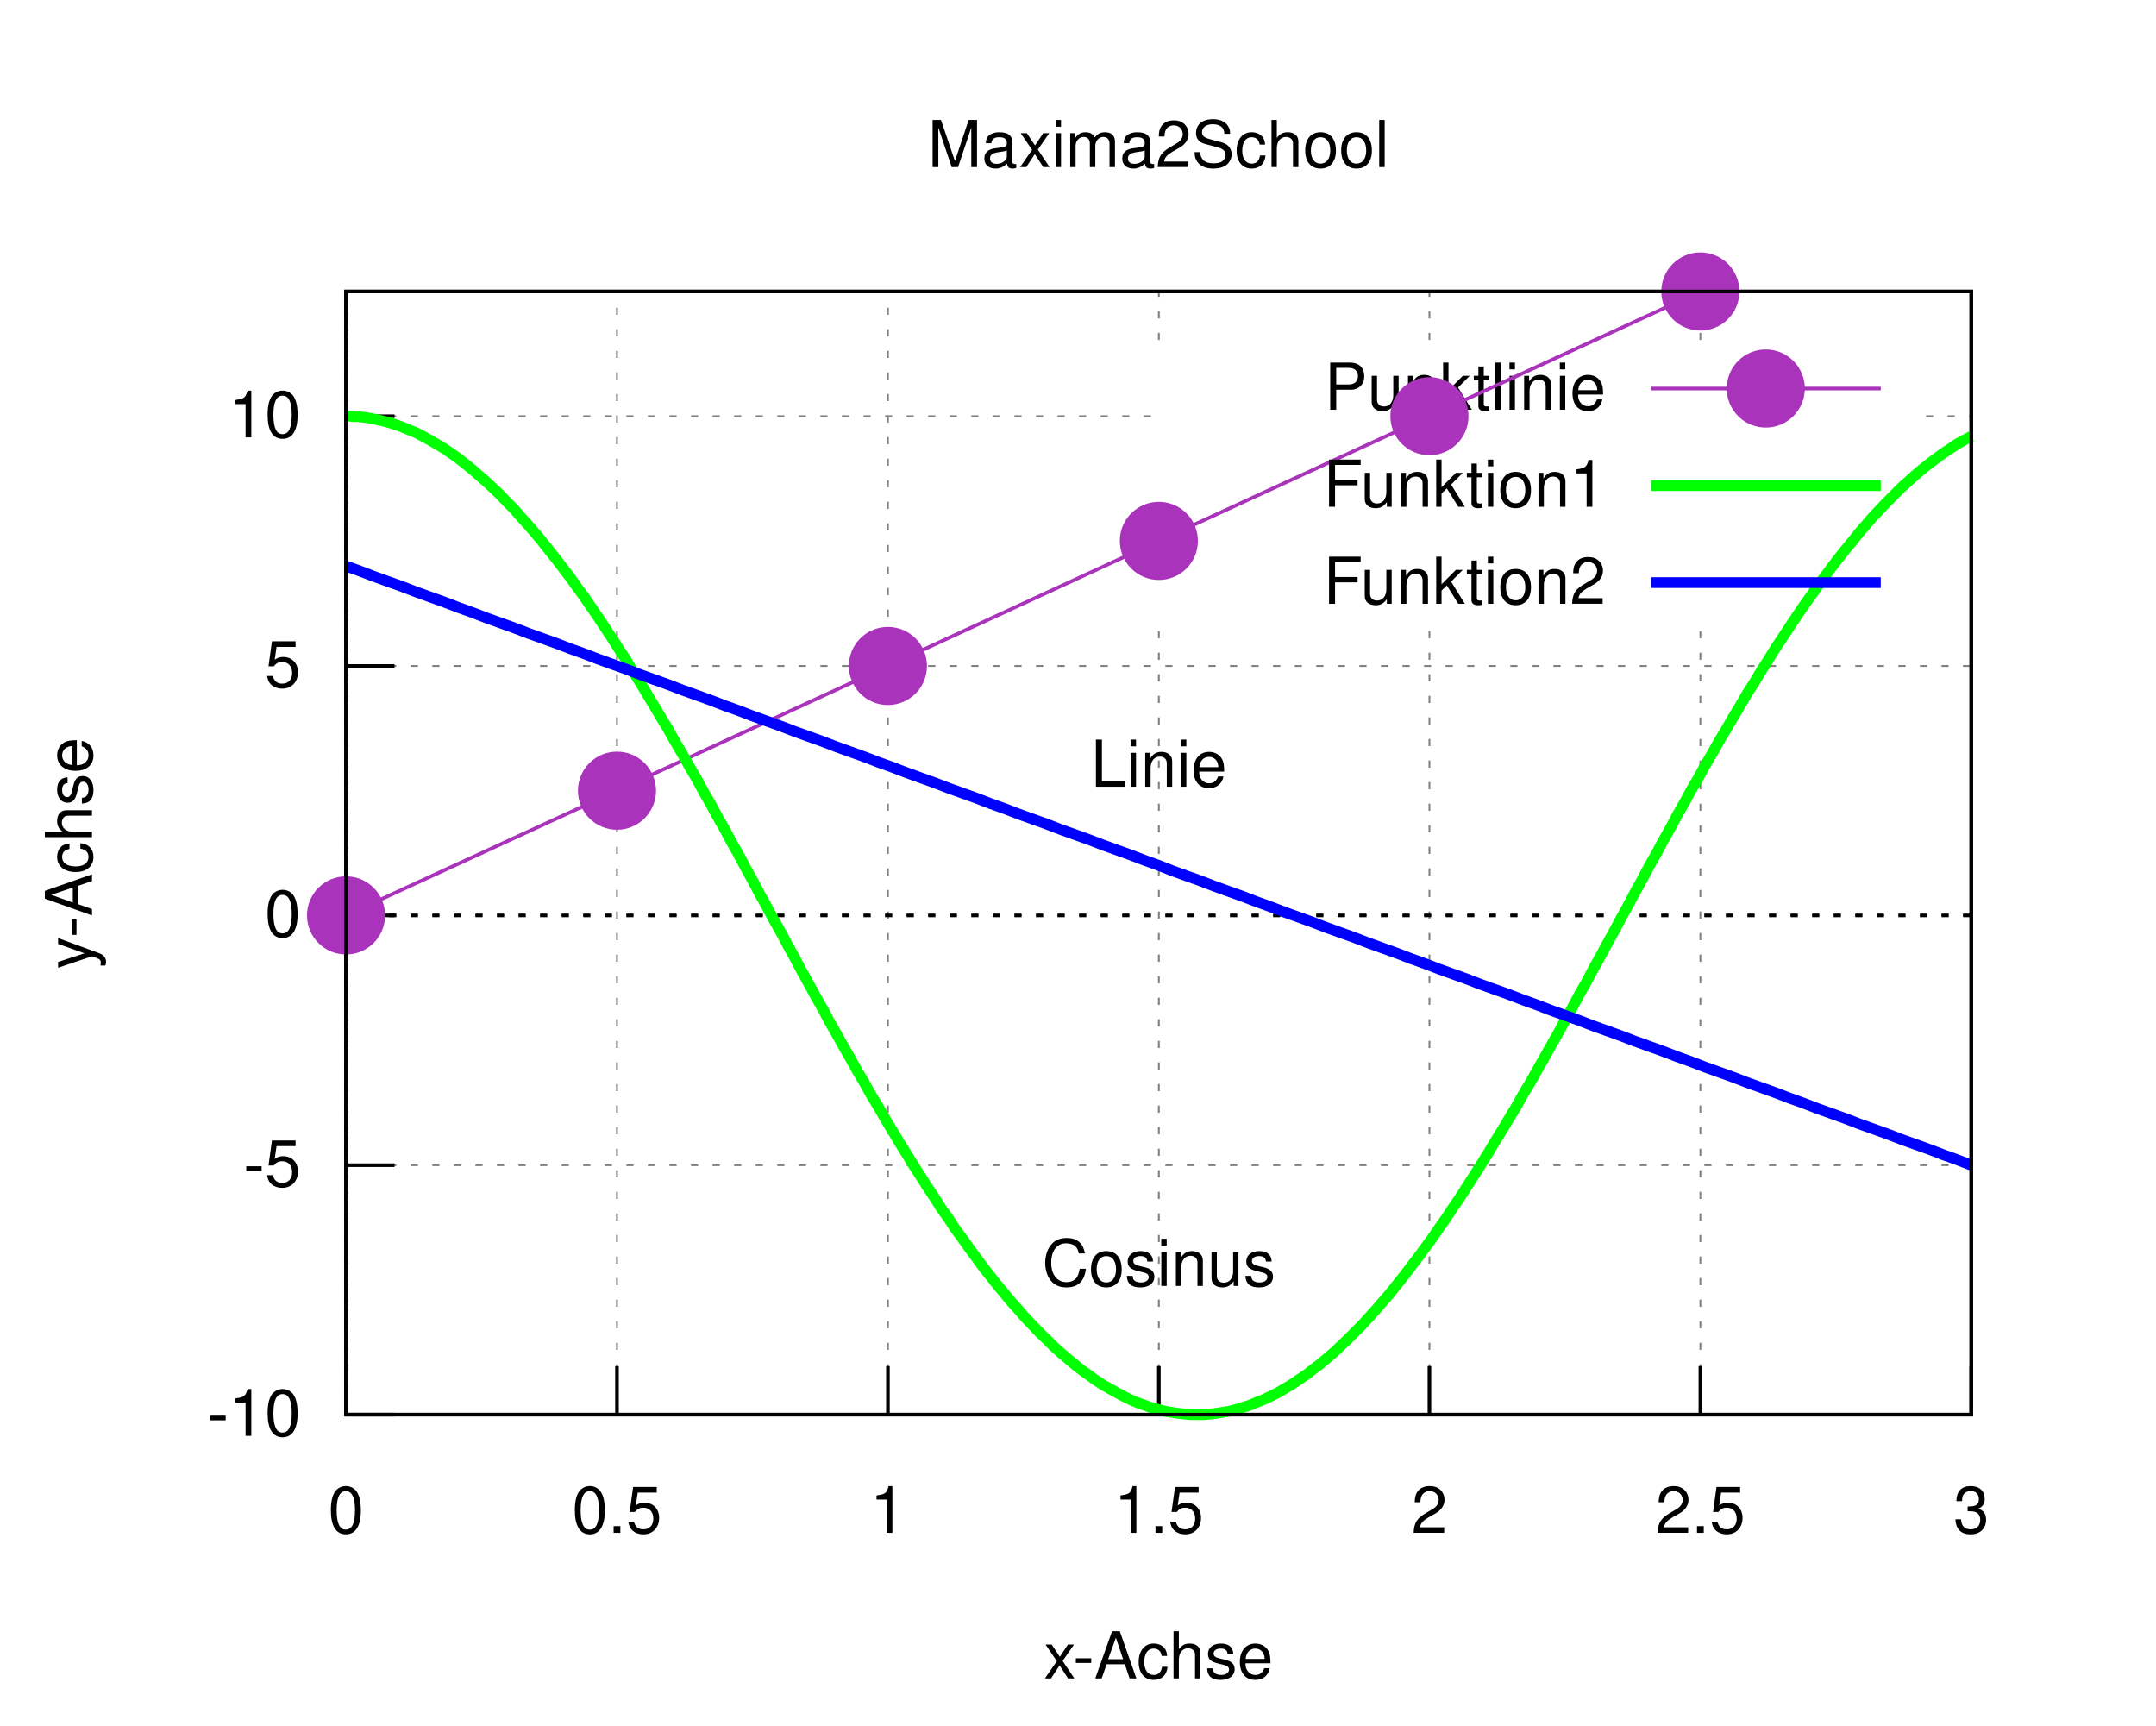
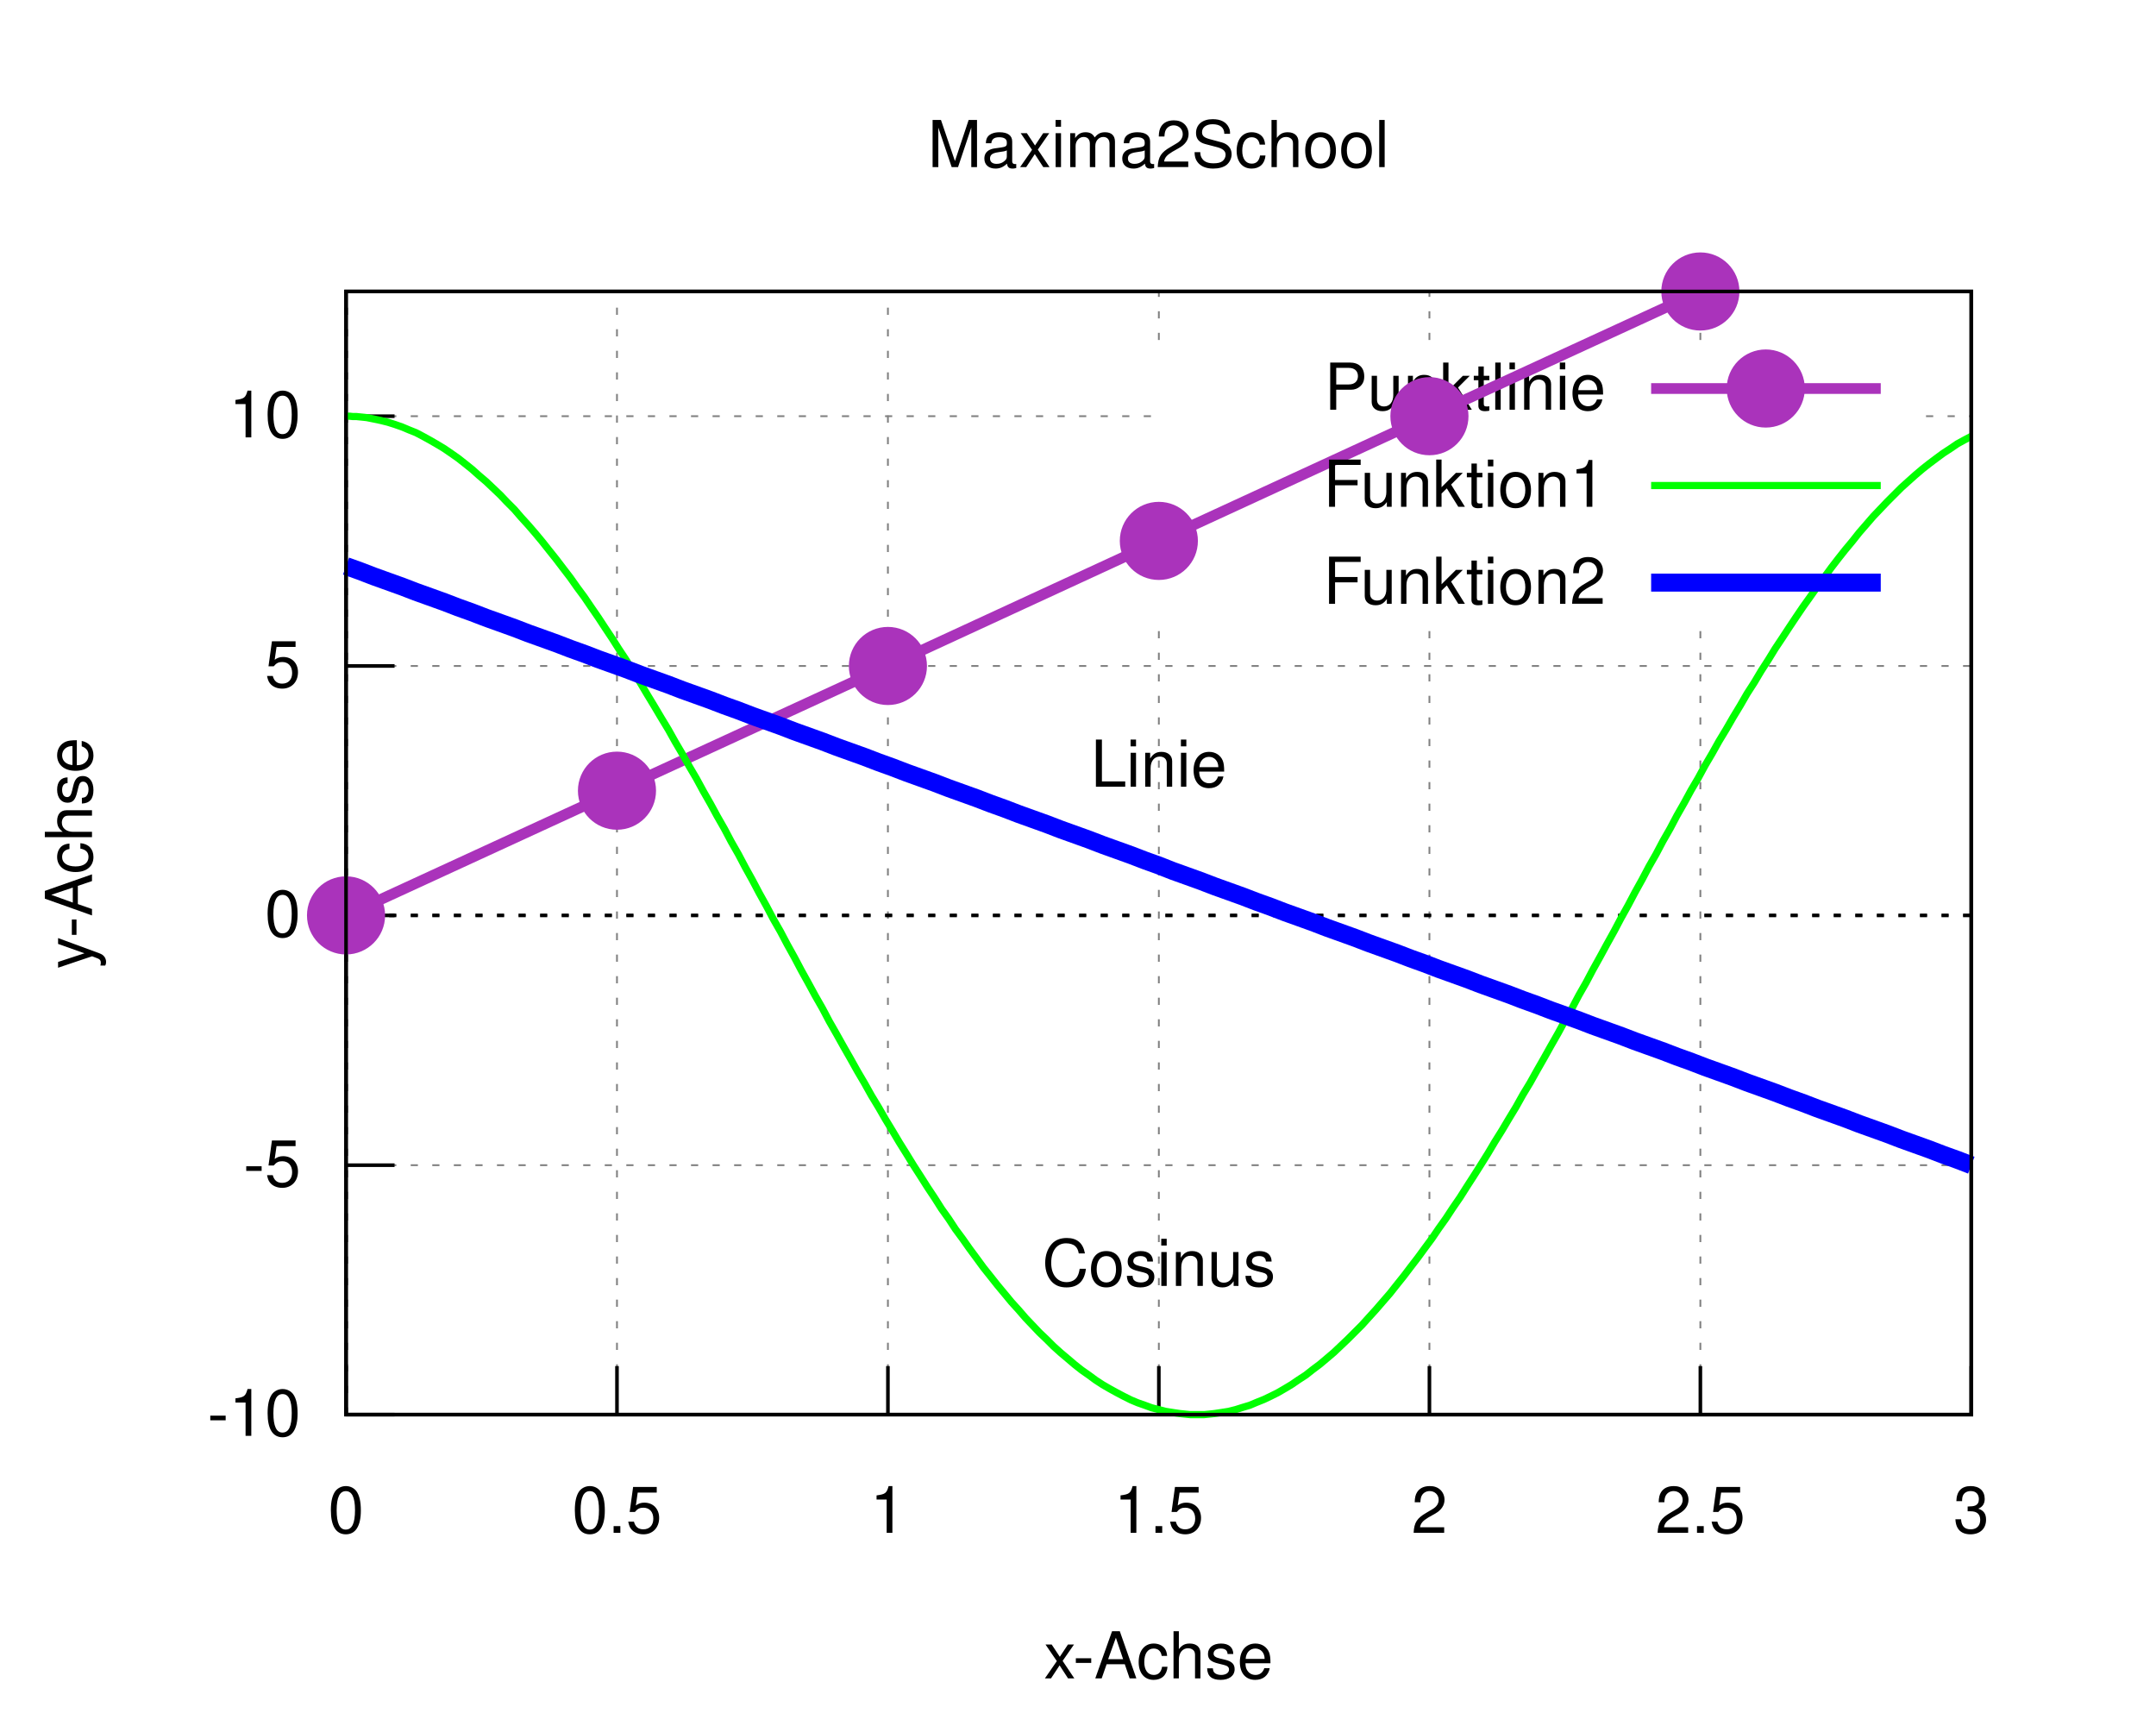
<svg xmlns="http://www.w3.org/2000/svg" xmlns:xlink="http://www.w3.org/1999/xlink" width="600" height="480" viewBox="0 0 600 480">
  <g id="gnuplot_canvas">
    <rect x="0" y="0" width="600" height="480" fill="none" />
    <defs>
      <circle id="gpDot" r="0.5" stroke-width="0.5" />
      <path id="gpPt0" stroke-width="0.148" stroke="currentColor" d="M-1,0 h2 M0,-1 v2" />
      <path id="gpPt1" stroke-width="0.148" stroke="currentColor" d="M-1,-1 L1,1 M1,-1 L-1,1" />
      <path id="gpPt2" stroke-width="0.148" stroke="currentColor" d="M-1,0 L1,0 M0,-1 L0,1 M-1,-1 L1,1 M-1,1 L1,-1" />
      <rect id="gpPt3" stroke-width="0.148" stroke="currentColor" x="-1" y="-1" width="2" height="2" />
      <rect id="gpPt4" stroke-width="0.148" stroke="currentColor" fill="currentColor" x="-1" y="-1" width="2" height="2" />
      <circle id="gpPt5" stroke-width="0.148" stroke="currentColor" cx="0" cy="0" r="1" />
      <use xlink:href="#gpPt5" id="gpPt6" fill="currentColor" stroke="none" />
      <path id="gpPt7" stroke-width="0.148" stroke="currentColor" d="M0,-1.33 L-1.33,0.67 L1.33,0.67 z" />
      <use xlink:href="#gpPt7" id="gpPt8" fill="currentColor" stroke="none" />
      <use xlink:href="#gpPt7" id="gpPt9" stroke="currentColor" transform="rotate(180)" />
      <use xlink:href="#gpPt9" id="gpPt10" fill="currentColor" stroke="none" />
      <use xlink:href="#gpPt3" id="gpPt11" stroke="currentColor" transform="rotate(45)" />
      <use xlink:href="#gpPt11" id="gpPt12" fill="currentColor" stroke="none" />
      <path id="gpPt13" stroke-width="0.148" stroke="currentColor" d="M0,1.330 L1.265,0.411 L0.782,-1.067 L-0.782,-1.076 L-1.265,0.411 z" />
      <use xlink:href="#gpPt13" id="gpPt14" fill="currentColor" stroke="none" />
      <filter id="textbox" filterUnits="objectBoundingBox" x="0" y="0" height="1" width="1">
        <feFlood flood-color="white" flood-opacity="1" result="bgnd" />
        <feComposite in="SourceGraphic" in2="bgnd" operator="atop" />
      </filter>
      <filter id="greybox" filterUnits="objectBoundingBox" x="0" y="0" height="1" width="1">
        <feFlood flood-color="lightgrey" flood-opacity="1" result="grey" />
        <feComposite in="SourceGraphic" in2="grey" operator="atop" />
      </filter>
    </defs>
    <g fill="none" color="white" stroke="currentColor" stroke-width="1.00" stroke-linecap="butt" stroke-linejoin="miter">
</g>
    <g fill="none" color="black" stroke="currentColor" stroke-width="1.00" stroke-linecap="butt" stroke-linejoin="miter">
      <g stroke="none" shape-rendering="crispEdges">
        <polygon fill="rgb(255, 255, 255)" points="0.0,480.0 599.9,480.0 599.9,0.1 0.0,0.1 " />
      </g>
    </g>
    <g fill="none" color="black" stroke="currentColor" stroke-width="1.00" stroke-linecap="butt" stroke-linejoin="miter">
</g>
    <g fill="none" color="black" stroke="black" stroke-width="0.50" stroke-linecap="butt" stroke-linejoin="miter">
</g>
    <g fill="none" color="gray" stroke="currentColor" stroke-width="0.50" stroke-linecap="butt" stroke-linejoin="miter">
      <path stroke="gray" stroke-dasharray="2,4" class="gridline" d="M96.3,393.6 L548.6,393.6  " />
    </g>
    <g fill="none" color="gray" stroke="gray" stroke-width="1.00" stroke-linecap="butt" stroke-linejoin="miter">
</g>
    <g fill="none" color="black" stroke="currentColor" stroke-width="1.00" stroke-linecap="butt" stroke-linejoin="miter">
      <path stroke="black" d="M96.3,393.6 L109.8,393.6  " />
      <g transform="translate(83.7,399.5)" stroke="none" fill="black" font-family="Helvetica" font-size="18.00" text-anchor="end">
        <text>
          <tspan font-family="Helvetica">-10</tspan>
        </text>
      </g>
    </g>
    <g fill="none" color="black" stroke="currentColor" stroke-width="1.00" stroke-linecap="butt" stroke-linejoin="miter">
</g>
    <g fill="none" color="black" stroke="black" stroke-width="0.50" stroke-linecap="butt" stroke-linejoin="miter">
</g>
    <g fill="none" color="gray" stroke="currentColor" stroke-width="0.50" stroke-linecap="butt" stroke-linejoin="miter">
      <path stroke="gray" stroke-dasharray="2,4" class="gridline" d="M96.3,324.2 L548.6,324.2  " />
    </g>
    <g fill="none" color="gray" stroke="gray" stroke-width="1.00" stroke-linecap="butt" stroke-linejoin="miter">
</g>
    <g fill="none" color="black" stroke="currentColor" stroke-width="1.00" stroke-linecap="butt" stroke-linejoin="miter">
      <path stroke="black" d="M96.3,324.2 L109.8,324.2  " />
      <g transform="translate(83.7,330.1)" stroke="none" fill="black" font-family="Helvetica" font-size="18.00" text-anchor="end">
        <text>
          <tspan font-family="Helvetica">-5</tspan>
        </text>
      </g>
    </g>
    <g fill="none" color="black" stroke="currentColor" stroke-width="1.00" stroke-linecap="butt" stroke-linejoin="miter">
</g>
    <g fill="none" color="black" stroke="black" stroke-width="0.50" stroke-linecap="butt" stroke-linejoin="miter">
</g>
    <g fill="none" color="gray" stroke="currentColor" stroke-width="0.50" stroke-linecap="butt" stroke-linejoin="miter">
      <path stroke="gray" stroke-dasharray="2,4" class="gridline" d="M96.3,254.7 L548.6,254.7  " />
    </g>
    <g fill="none" color="gray" stroke="gray" stroke-width="1.00" stroke-linecap="butt" stroke-linejoin="miter">
</g>
    <g fill="none" color="black" stroke="currentColor" stroke-width="1.00" stroke-linecap="butt" stroke-linejoin="miter">
      <path stroke="black" d="M96.3,254.7 L109.8,254.7  " />
      <g transform="translate(83.7,260.6)" stroke="none" fill="black" font-family="Helvetica" font-size="18.00" text-anchor="end">
        <text>
          <tspan font-family="Helvetica">0</tspan>
        </text>
      </g>
    </g>
    <g fill="none" color="black" stroke="currentColor" stroke-width="1.00" stroke-linecap="butt" stroke-linejoin="miter">
</g>
    <g fill="none" color="black" stroke="black" stroke-width="0.50" stroke-linecap="butt" stroke-linejoin="miter">
</g>
    <g fill="none" color="gray" stroke="currentColor" stroke-width="0.50" stroke-linecap="butt" stroke-linejoin="miter">
      <path stroke="gray" stroke-dasharray="2,4" class="gridline" d="M96.3,185.3 L548.6,185.3  " />
    </g>
    <g fill="none" color="gray" stroke="gray" stroke-width="1.00" stroke-linecap="butt" stroke-linejoin="miter">
</g>
    <g fill="none" color="black" stroke="currentColor" stroke-width="1.00" stroke-linecap="butt" stroke-linejoin="miter">
      <path stroke="black" d="M96.3,185.3 L109.8,185.3  " />
      <g transform="translate(83.7,191.2)" stroke="none" fill="black" font-family="Helvetica" font-size="18.00" text-anchor="end">
        <text>
          <tspan font-family="Helvetica">5</tspan>
        </text>
      </g>
    </g>
    <g fill="none" color="black" stroke="currentColor" stroke-width="1.00" stroke-linecap="butt" stroke-linejoin="miter">
</g>
    <g fill="none" color="black" stroke="black" stroke-width="0.50" stroke-linecap="butt" stroke-linejoin="miter">
</g>
    <g fill="none" color="gray" stroke="currentColor" stroke-width="0.50" stroke-linecap="butt" stroke-linejoin="miter">
      <path stroke="gray" stroke-dasharray="2,4" class="gridline" d="M96.3,115.8 L320.9,115.8 M536.0,115.8 L548.6,115.8  " />
    </g>
    <g fill="none" color="gray" stroke="gray" stroke-width="1.00" stroke-linecap="butt" stroke-linejoin="miter">
</g>
    <g fill="none" color="black" stroke="currentColor" stroke-width="1.00" stroke-linecap="butt" stroke-linejoin="miter">
      <path stroke="black" d="M96.3,115.8 L109.8,115.8  " />
      <g transform="translate(83.7,121.7)" stroke="none" fill="black" font-family="Helvetica" font-size="18.00" text-anchor="end">
        <text>
          <tspan font-family="Helvetica">10</tspan>
        </text>
      </g>
    </g>
    <g fill="none" color="black" stroke="currentColor" stroke-width="1.00" stroke-linecap="butt" stroke-linejoin="miter">
</g>
    <g fill="none" color="black" stroke="black" stroke-width="0.50" stroke-linecap="butt" stroke-linejoin="miter">
</g>
    <g fill="none" color="gray" stroke="currentColor" stroke-width="0.50" stroke-linecap="butt" stroke-linejoin="miter">
      <path stroke="gray" stroke-dasharray="2,4" class="gridline" d="M96.3,393.6 L96.3,81.1  " />
    </g>
    <g fill="none" color="gray" stroke="gray" stroke-width="1.00" stroke-linecap="butt" stroke-linejoin="miter">
</g>
    <g fill="none" color="black" stroke="currentColor" stroke-width="1.00" stroke-linecap="butt" stroke-linejoin="miter">
      <path stroke="black" d="M96.3,393.6 L96.3,380.1  " />
      <g transform="translate(96.3,426.5)" stroke="none" fill="black" font-family="Helvetica" font-size="18.00" text-anchor="middle">
        <text>
          <tspan font-family="Helvetica">0</tspan>
        </text>
      </g>
    </g>
    <g fill="none" color="black" stroke="currentColor" stroke-width="1.00" stroke-linecap="butt" stroke-linejoin="miter">
</g>
    <g fill="none" color="black" stroke="black" stroke-width="0.50" stroke-linecap="butt" stroke-linejoin="miter">
</g>
    <g fill="none" color="gray" stroke="currentColor" stroke-width="0.50" stroke-linecap="butt" stroke-linejoin="miter">
      <path stroke="gray" stroke-dasharray="2,4" class="gridline" d="M171.7,393.6 L171.7,81.1  " />
    </g>
    <g fill="none" color="gray" stroke="gray" stroke-width="1.00" stroke-linecap="butt" stroke-linejoin="miter">
</g>
    <g fill="none" color="black" stroke="currentColor" stroke-width="1.00" stroke-linecap="butt" stroke-linejoin="miter">
      <path stroke="black" d="M171.7,393.6 L171.7,380.1  " />
      <g transform="translate(171.7,426.5)" stroke="none" fill="black" font-family="Helvetica" font-size="18.00" text-anchor="middle">
        <text>
          <tspan font-family="Helvetica">0.5</tspan>
        </text>
      </g>
    </g>
    <g fill="none" color="black" stroke="currentColor" stroke-width="1.00" stroke-linecap="butt" stroke-linejoin="miter">
</g>
    <g fill="none" color="black" stroke="black" stroke-width="0.50" stroke-linecap="butt" stroke-linejoin="miter">
</g>
    <g fill="none" color="gray" stroke="currentColor" stroke-width="0.50" stroke-linecap="butt" stroke-linejoin="miter">
      <path stroke="gray" stroke-dasharray="2,4" class="gridline" d="M247.1,393.6 L247.1,81.1  " />
    </g>
    <g fill="none" color="gray" stroke="gray" stroke-width="1.00" stroke-linecap="butt" stroke-linejoin="miter">
</g>
    <g fill="none" color="black" stroke="currentColor" stroke-width="1.00" stroke-linecap="butt" stroke-linejoin="miter">
      <path stroke="black" d="M247.1,393.6 L247.1,380.1  " />
      <g transform="translate(247.1,426.5)" stroke="none" fill="black" font-family="Helvetica" font-size="18.00" text-anchor="middle">
        <text>
          <tspan font-family="Helvetica">1</tspan>
        </text>
      </g>
    </g>
    <g fill="none" color="black" stroke="currentColor" stroke-width="1.00" stroke-linecap="butt" stroke-linejoin="miter">
</g>
    <g fill="none" color="black" stroke="black" stroke-width="0.50" stroke-linecap="butt" stroke-linejoin="miter">
</g>
    <g fill="none" color="gray" stroke="currentColor" stroke-width="0.50" stroke-linecap="butt" stroke-linejoin="miter">
      <path stroke="gray" stroke-dasharray="2,4" class="gridline" d="M322.5,393.6 L322.5,175.6 M322.5,94.6 L322.5,81.1  " />
    </g>
    <g fill="none" color="gray" stroke="gray" stroke-width="1.00" stroke-linecap="butt" stroke-linejoin="miter">
</g>
    <g fill="none" color="black" stroke="currentColor" stroke-width="1.00" stroke-linecap="butt" stroke-linejoin="miter">
      <path stroke="black" d="M322.5,393.6 L322.5,380.1  " />
      <g transform="translate(322.5,426.5)" stroke="none" fill="black" font-family="Helvetica" font-size="18.00" text-anchor="middle">
        <text>
          <tspan font-family="Helvetica">1.5</tspan>
        </text>
      </g>
    </g>
    <g fill="none" color="black" stroke="currentColor" stroke-width="1.00" stroke-linecap="butt" stroke-linejoin="miter">
</g>
    <g fill="none" color="black" stroke="black" stroke-width="0.50" stroke-linecap="butt" stroke-linejoin="miter">
</g>
    <g fill="none" color="gray" stroke="currentColor" stroke-width="0.50" stroke-linecap="butt" stroke-linejoin="miter">
      <path stroke="gray" stroke-dasharray="2,4" class="gridline" d="M397.8,393.6 L397.8,175.6 M397.8,94.6 L397.8,81.1  " />
    </g>
    <g fill="none" color="gray" stroke="gray" stroke-width="1.00" stroke-linecap="butt" stroke-linejoin="miter">
</g>
    <g fill="none" color="black" stroke="currentColor" stroke-width="1.00" stroke-linecap="butt" stroke-linejoin="miter">
      <path stroke="black" d="M397.8,393.6 L397.8,380.1  " />
      <g transform="translate(397.8,426.5)" stroke="none" fill="black" font-family="Helvetica" font-size="18.00" text-anchor="middle">
        <text>
          <tspan font-family="Helvetica">2</tspan>
        </text>
      </g>
    </g>
    <g fill="none" color="black" stroke="currentColor" stroke-width="1.00" stroke-linecap="butt" stroke-linejoin="miter">
</g>
    <g fill="none" color="black" stroke="black" stroke-width="0.50" stroke-linecap="butt" stroke-linejoin="miter">
</g>
    <g fill="none" color="gray" stroke="currentColor" stroke-width="0.50" stroke-linecap="butt" stroke-linejoin="miter">
      <path stroke="gray" stroke-dasharray="2,4" class="gridline" d="M473.2,393.6 L473.2,175.6 M473.2,94.6 L473.2,81.1  " />
    </g>
    <g fill="none" color="gray" stroke="gray" stroke-width="1.00" stroke-linecap="butt" stroke-linejoin="miter">
</g>
    <g fill="none" color="black" stroke="currentColor" stroke-width="1.00" stroke-linecap="butt" stroke-linejoin="miter">
      <path stroke="black" d="M473.2,393.6 L473.2,380.1  " />
      <g transform="translate(473.2,426.5)" stroke="none" fill="black" font-family="Helvetica" font-size="18.00" text-anchor="middle">
        <text>
          <tspan font-family="Helvetica">2.5</tspan>
        </text>
      </g>
    </g>
    <g fill="none" color="black" stroke="currentColor" stroke-width="1.00" stroke-linecap="butt" stroke-linejoin="miter">
</g>
    <g fill="none" color="black" stroke="black" stroke-width="0.50" stroke-linecap="butt" stroke-linejoin="miter">
</g>
    <g fill="none" color="gray" stroke="currentColor" stroke-width="0.50" stroke-linecap="butt" stroke-linejoin="miter">
      <path stroke="gray" stroke-dasharray="2,4" class="gridline" d="M548.6,393.6 L548.6,81.1  " />
    </g>
    <g fill="none" color="gray" stroke="gray" stroke-width="1.00" stroke-linecap="butt" stroke-linejoin="miter">
</g>
    <g fill="none" color="black" stroke="currentColor" stroke-width="1.00" stroke-linecap="butt" stroke-linejoin="miter">
      <path stroke="black" d="M548.6,393.6 L548.6,380.1  " />
      <g transform="translate(548.6,426.5)" stroke="none" fill="black" font-family="Helvetica" font-size="18.00" text-anchor="middle">
        <text>
          <tspan font-family="Helvetica">3</tspan>
        </text>
      </g>
    </g>
    <g fill="none" color="black" stroke="currentColor" stroke-width="1.00" stroke-linecap="butt" stroke-linejoin="miter">
</g>
    <g fill="none" color="gray" stroke="currentColor" stroke-width="1.00" stroke-linecap="butt" stroke-linejoin="miter">
      <path stroke="rgb(  0,   0,   0)" stroke-dasharray="2,4" d="M96.3,254.7 L548.6,254.7  " />
    </g>
    <g fill="none" color="gray" stroke="currentColor" stroke-width="1.00" stroke-linecap="butt" stroke-linejoin="miter">
      <path stroke="rgb(  0,   0,   0)" stroke-dasharray="2,4" d="M96.3,393.6 L96.3,81.1  " />
    </g>
    <g fill="none" color="black" stroke="currentColor" stroke-width="1.00" stroke-linecap="butt" stroke-linejoin="miter">
      <path stroke="black" d="M96.3,81.1 L96.3,393.6 L548.6,393.6 L548.6,81.1 L96.3,81.1 Z  " />
    </g>
    <g fill="none" color="black" stroke="currentColor" stroke-width="1.00" stroke-linecap="butt" stroke-linejoin="miter">
      <g transform="translate(25.6,237.4) rotate(270)" stroke="none" fill="black" font-family="Helvetica" font-size="18.00" text-anchor="middle">
        <text>
          <tspan font-family="Helvetica">y-Achse</tspan>
        </text>
      </g>
    </g>
    <g fill="none" color="black" stroke="currentColor" stroke-width="1.00" stroke-linecap="butt" stroke-linejoin="miter">
      <g transform="translate(581.3,237.4) rotate(270)" stroke="none" fill="black" font-family="Helvetica" font-size="18.00" text-anchor="middle">
        <text />
      </g>
    </g>
    <g fill="none" color="black" stroke="currentColor" stroke-width="1.00" stroke-linecap="butt" stroke-linejoin="miter">
      <g transform="translate(322.4,467.0)" stroke="none" fill="black" font-family="Helvetica" font-size="18.00" text-anchor="middle">
        <text>
          <tspan font-family="Helvetica">x-Achse</tspan>
        </text>
      </g>
    </g>
    <g fill="none" color="black" stroke="currentColor" stroke-width="1.00" stroke-linecap="butt" stroke-linejoin="miter">
      <g transform="translate(322.4,46.5)" stroke="none" fill="black" font-family="Helvetica" font-size="18.00" text-anchor="middle">
        <text>
          <tspan font-family="Helvetica">Maxima2School</tspan>
        </text>
      </g>
      <g transform="translate(322.4,100.6)" stroke="none" fill="black" font-family="Helvetica" font-size="18.00" text-anchor="middle">
        <text />
      </g>
    </g>
    <g fill="none" color="black" stroke="currentColor" stroke-width="1.00" stroke-linecap="butt" stroke-linejoin="miter">
</g>
    <g id="gnuplot_plot_1">
      <g fill="none" color="black" stroke="currentColor" stroke-width="1.00" stroke-linecap="butt" stroke-linejoin="miter">
        <g transform="translate(322.5,357.8)" stroke="none" fill="rgb(0,0,0)" font-family="Helvetica" font-size="18.00" text-anchor="middle">
          <text>
            <tspan font-family="Helvetica">Cosinus</tspan>
          </text>
        </g>
      </g>
    </g>
    <g id="gnuplot_plot_2">
      <g fill="none" color="black" stroke="currentColor" stroke-width="1.00" stroke-linecap="butt" stroke-linejoin="miter">
        <g transform="translate(322.5,218.9)" stroke="none" fill="rgb(0,0,0)" font-family="Helvetica" font-size="18.00" text-anchor="middle">
          <text>
            <tspan font-family="Helvetica">Linie</tspan>
          </text>
        </g>
      </g>
    </g>
    <g id="gnuplot_plot_3">
-       <g fill="none" color="black" stroke="currentColor" stroke-width="1.00" stroke-linecap="butt" stroke-linejoin="miter">
+       <g fill="none" color="white" stroke="rgb(  0,   0,   0)" stroke-width="3.00" stroke-linecap="butt" stroke-linejoin="miter">
+ </g>
+       <g fill="none" color="black" stroke="currentColor" stroke-width="3.00" stroke-linecap="butt" stroke-linejoin="miter">
        <g transform="translate(446.9,114.0)" stroke="none" fill="black" font-family="Helvetica" font-size="18.00" text-anchor="end">
          <text>
            <tspan font-family="Helvetica">Punktlinie</tspan>
          </text>
        </g>
      </g>
-       <g fill="none" color="black" stroke="currentColor" stroke-width="1.00" stroke-linecap="butt" stroke-linejoin="miter">
+       <g fill="none" color="black" stroke="currentColor" stroke-width="3.00" stroke-linecap="butt" stroke-linejoin="miter">
        <path stroke="rgb(170,  51, 187)" d="M459.5,108.1 L523.4,108.1 M96.3,254.7 L171.7,220.0 L247.1,185.3 L322.5,150.5 L397.8,115.8 L473.2,81.1    " />
        <use xlink:href="#gpPt6" transform="translate(96.3,254.7) scale(10.12)" color="rgb(170,  51, 187)" />
        <use xlink:href="#gpPt6" transform="translate(171.7,220.0) scale(10.12)" color="rgb(170,  51, 187)" />
        <use xlink:href="#gpPt6" transform="translate(247.1,185.3) scale(10.12)" color="rgb(170,  51, 187)" />
        <use xlink:href="#gpPt6" transform="translate(322.5,150.5) scale(10.12)" color="rgb(170,  51, 187)" />
        <use xlink:href="#gpPt6" transform="translate(397.8,115.8) scale(10.12)" color="rgb(170,  51, 187)" />
        <use xlink:href="#gpPt6" transform="translate(473.2,81.1) scale(10.12)" color="rgb(170,  51, 187)" />
        <use xlink:href="#gpPt6" transform="translate(491.4,108.1) scale(10.12)" color="rgb(170,  51, 187)" />
      </g>
    </g>
    <g id="gnuplot_plot_4">
-       <g fill="none" color="white" stroke="rgb(170,  51, 187)" stroke-width="3.00" stroke-linecap="butt" stroke-linejoin="miter">
- </g>
-       <g fill="none" color="black" stroke="currentColor" stroke-width="3.00" stroke-linecap="butt" stroke-linejoin="miter">
+       <g fill="none" color="white" stroke="rgb(170,  51, 187)" stroke-width="2.00" stroke-linecap="butt" stroke-linejoin="miter">
+ </g>
+       <g fill="none" color="black" stroke="currentColor" stroke-width="2.00" stroke-linecap="butt" stroke-linejoin="miter">
        <g transform="translate(446.9,141.0)" stroke="none" fill="black" font-family="Helvetica" font-size="18.00" text-anchor="end">
          <text>
            <tspan font-family="Helvetica">Funktion1</tspan>
          </text>
        </g>
      </g>
-       <g fill="none" color="black" stroke="currentColor" stroke-width="3.00" stroke-linecap="butt" stroke-linejoin="miter">
+       <g fill="none" color="black" stroke="currentColor" stroke-width="2.00" stroke-linecap="butt" stroke-linejoin="miter">
        <path stroke="rgb(  0, 255,   0)" d="M459.5,135.1 L523.4,135.1 M548.6,121.4 L546.7,122.4 L544.7,123.5 L542.8,124.8 L540.8,126.1 L538.9,127.5   L536.9,129.0 L535.0,130.5 L533.0,132.2 L531.1,133.9 L529.1,135.7 L527.2,137.6 L525.2,139.6 L523.3,141.6   L521.3,143.7 L519.4,145.9 L517.4,148.2 L515.5,150.6 L513.5,153.0 L511.6,155.4 L509.6,158.0 L507.7,160.6   L505.7,163.3 L503.8,166.0 L501.8,168.8 L499.9,171.6 L497.9,174.6 L496.0,177.5 L494.0,180.5 L492.1,183.6   L490.1,186.7 L488.2,189.9 L486.2,193.0 L484.3,196.3 L482.3,199.6 L480.4,202.9 L478.4,206.2 L476.5,209.6   L474.5,213.0 L472.6,216.5 L470.6,219.9 L468.7,223.4 L466.7,226.9 L464.8,230.5 L462.8,234.0 L460.9,237.6   L458.9,241.1 L457.0,244.7 L455.0,248.3 L453.1,251.9 L451.1,255.5 L449.2,259.1 L447.2,262.7 L445.3,266.2   L443.3,269.8 L441.4,273.4 L439.4,276.9 L437.5,280.5 L435.5,284.0 L433.6,287.5 L431.6,291.0 L429.7,294.4   L427.7,297.9 L425.8,301.3 L423.8,304.6 L421.9,308.0 L419.9,311.3 L418.0,314.5 L416.0,317.7 L414.1,320.9   L412.1,324.1 L410.2,327.1 L408.2,330.2 L406.3,333.2 L404.3,336.1 L402.4,339.0 L400.4,341.8 L398.5,344.6   L396.5,347.3 L394.6,349.9 L392.6,352.5 L390.7,355.0 L388.7,357.5 L386.8,359.9 L384.8,362.2 L382.9,364.4   L380.9,366.6 L379.0,368.7 L377.0,370.7 L375.1,372.6 L373.1,374.5 L371.2,376.3 L369.2,378.0 L367.3,379.6   L365.3,381.1 L363.4,382.6 L361.4,383.9 L359.5,385.2 L357.5,386.4 L355.6,387.5 L353.6,388.5 L351.7,389.4   L349.7,390.2 L347.8,391.0 L345.8,391.6 L343.9,392.2 L341.9,392.7 L340.0,393.0 L338.0,393.3 L337.1,393.4   L336.1,393.5 L335.1,393.6 L334.1,393.6 L333.2,393.6 L332.2,393.6 L331.2,393.6 L330.2,393.5 L328.3,393.3   L326.3,393.0 L324.4,392.7 L322.5,392.2 L320.5,391.7 L318.6,391.0 L316.6,390.3 L314.7,389.5 L312.7,388.5   L310.8,387.5 L308.8,386.4 L306.9,385.3 L304.9,384.0 L303.0,382.6 L301.0,381.2 L299.1,379.7 L297.1,378.0   L295.2,376.4 L293.2,374.6 L291.3,372.7 L289.3,370.8 L287.4,368.8 L285.4,366.7 L283.5,364.5 L281.5,362.3   L279.6,360.0 L277.6,357.6 L275.7,355.2 L273.7,352.7 L271.8,350.1 L269.8,347.4 L267.9,344.7 L265.9,342.0   L264.0,339.1 L262.0,336.3 L260.1,333.3 L258.1,330.3 L256.2,327.3 L254.2,324.2 L252.3,321.1 L250.3,317.9   L248.4,314.7 L246.4,311.4 L244.5,308.1 L242.5,304.8 L240.6,301.4 L238.6,298.0 L236.7,294.6 L234.7,291.1   L232.8,287.7 L230.8,284.2 L228.9,280.6 L226.9,277.1 L225.0,273.6 L223.0,270.0 L221.1,266.4 L219.1,262.8   L217.2,259.2 L215.2,255.7 L213.3,252.1 L211.3,248.5 L209.4,244.9 L207.4,241.3 L205.5,237.7 L203.5,234.2   L201.6,230.6 L199.6,227.1 L197.7,223.6 L195.7,220.1 L193.8,216.6 L191.8,213.2 L189.9,209.8 L187.9,206.4   L186.0,203.0 L184.0,199.7 L182.1,196.5 L180.1,193.2 L178.2,190.0 L176.2,186.9 L174.3,183.7 L172.3,180.7   L170.4,177.7 L168.4,174.7 L166.5,171.8 L164.5,168.9 L162.6,166.1 L160.6,163.4 L158.7,160.7 L156.7,158.1   L154.8,155.6 L152.8,153.1 L150.9,150.7 L148.9,148.3 L147.0,146.1 L145.0,143.9 L143.1,141.7 L141.1,139.7   L139.2,137.7 L137.2,135.8 L135.3,134.0 L133.3,132.3 L131.4,130.6 L129.4,129.0 L127.5,127.5 L125.5,126.1   L123.6,124.8 L121.6,123.6 L119.7,122.5 L117.7,121.4 L115.8,120.4 L113.8,119.6 L111.9,118.8 L109.9,118.1   L108.0,117.5 L106.0,117.0 L104.1,116.6 L103.1,116.4 L102.1,116.2 L101.2,116.1 L100.2,116.0 L99.2,115.9   L98.2,115.9 L97.3,115.8 L96.3,115.8  " />
      </g>
    </g>
    <g id="gnuplot_plot_5">
-       <g fill="none" color="black" stroke="currentColor" stroke-width="3.00" stroke-linecap="butt" stroke-linejoin="miter">
+       <g fill="none" color="white" stroke="rgb(  0, 255,   0)" stroke-width="5.00" stroke-linecap="butt" stroke-linejoin="miter">
+ </g>
+       <g fill="none" color="black" stroke="currentColor" stroke-width="5.00" stroke-linecap="butt" stroke-linejoin="miter">
        <g transform="translate(446.9,168.0)" stroke="none" fill="black" font-family="Helvetica" font-size="18.00" text-anchor="end">
          <text>
            <tspan font-family="Helvetica">Funktion2</tspan>
          </text>
        </g>
      </g>
-       <g fill="none" color="black" stroke="currentColor" stroke-width="3.00" stroke-linecap="butt" stroke-linejoin="miter">
+       <g fill="none" color="black" stroke="currentColor" stroke-width="5.00" stroke-linecap="butt" stroke-linejoin="miter">
        <path stroke="rgb(  0,   0, 255)" d="M459.5,162.1 L523.4,162.1 M548.6,324.2 L544.7,322.7 L540.8,321.3 L536.9,319.8 L533.0,318.4 L529.1,317.0   L525.2,315.5 L521.3,314.1 L517.4,312.7 L513.5,311.2 L509.6,309.8 L505.7,308.4 L501.8,306.9 L497.9,305.5   L494.0,304.0 L490.1,302.6 L486.2,301.2 L482.3,299.7 L478.4,298.3 L474.5,296.9 L470.6,295.4 L466.7,294.0   L462.8,292.5 L458.9,291.1 L455.0,289.7 L451.1,288.2 L447.2,286.8 L443.3,285.4 L439.4,283.9 L435.5,282.5   L431.6,281.1 L427.7,279.6 L423.8,278.2 L419.9,276.7 L416.0,275.3 L412.1,273.9 L408.2,272.4 L404.3,271.0   L400.4,269.6 L396.5,268.1 L392.6,266.7 L388.7,265.2 L384.8,263.8 L380.9,262.4 L377.0,260.9 L373.1,259.5   L369.2,258.1 L365.3,256.6 L361.4,255.2 L357.5,253.8 L353.6,252.3 L349.7,250.9 L345.8,249.4 L341.9,248.0   L338.0,246.6 L334.1,245.1 L330.2,243.7 L326.3,242.3 L322.5,240.8 L318.6,239.4 L314.7,237.9 L310.8,236.5   L306.9,235.1 L303.0,233.6 L299.1,232.2 L295.2,230.8 L291.3,229.3 L287.4,227.9 L283.5,226.5 L279.6,225.0   L275.7,223.6 L271.8,222.1 L267.9,220.7 L264.0,219.3 L260.1,217.8 L256.2,216.4 L252.3,215.0 L248.4,213.5   L244.5,212.1 L240.6,210.6 L236.7,209.2 L232.8,207.8 L228.9,206.3 L225.0,204.9 L221.1,203.5 L217.2,202.0   L213.3,200.6 L209.4,199.2 L205.5,197.7 L201.6,196.3 L197.7,194.8 L193.8,193.4 L189.9,192.0 L186.0,190.5   L182.1,189.1 L178.2,187.7 L174.3,186.2 L170.4,184.8 L166.5,183.4 L162.6,181.9 L158.7,180.5 L154.8,179.0   L150.9,177.6 L147.0,176.2 L143.1,174.7 L139.2,173.3 L135.3,171.9 L131.4,170.4 L127.5,169.0 L123.6,167.5   L119.7,166.1 L115.8,164.7 L111.9,163.2 L108.0,161.8 L104.1,160.4 L100.2,158.9 L96.3,157.5  " />
      </g>
    </g>
    <g fill="none" color="white" stroke="rgb(  0,   0, 255)" stroke-width="2.00" stroke-linecap="butt" stroke-linejoin="miter">
</g>
    <g fill="none" color="black" stroke="currentColor" stroke-width="2.00" stroke-linecap="butt" stroke-linejoin="miter">
</g>
    <g fill="none" color="black" stroke="black" stroke-width="1.00" stroke-linecap="butt" stroke-linejoin="miter">
</g>
    <g fill="none" color="black" stroke="currentColor" stroke-width="1.00" stroke-linecap="butt" stroke-linejoin="miter">
      <path stroke="black" d="M96.3,81.1 L96.3,393.6 L548.6,393.6 L548.6,81.1 L96.3,81.1 Z  " />
    </g>
    <g fill="none" color="black" stroke="currentColor" stroke-width="1.00" stroke-linecap="butt" stroke-linejoin="miter">
</g>
  </g>
</svg>
